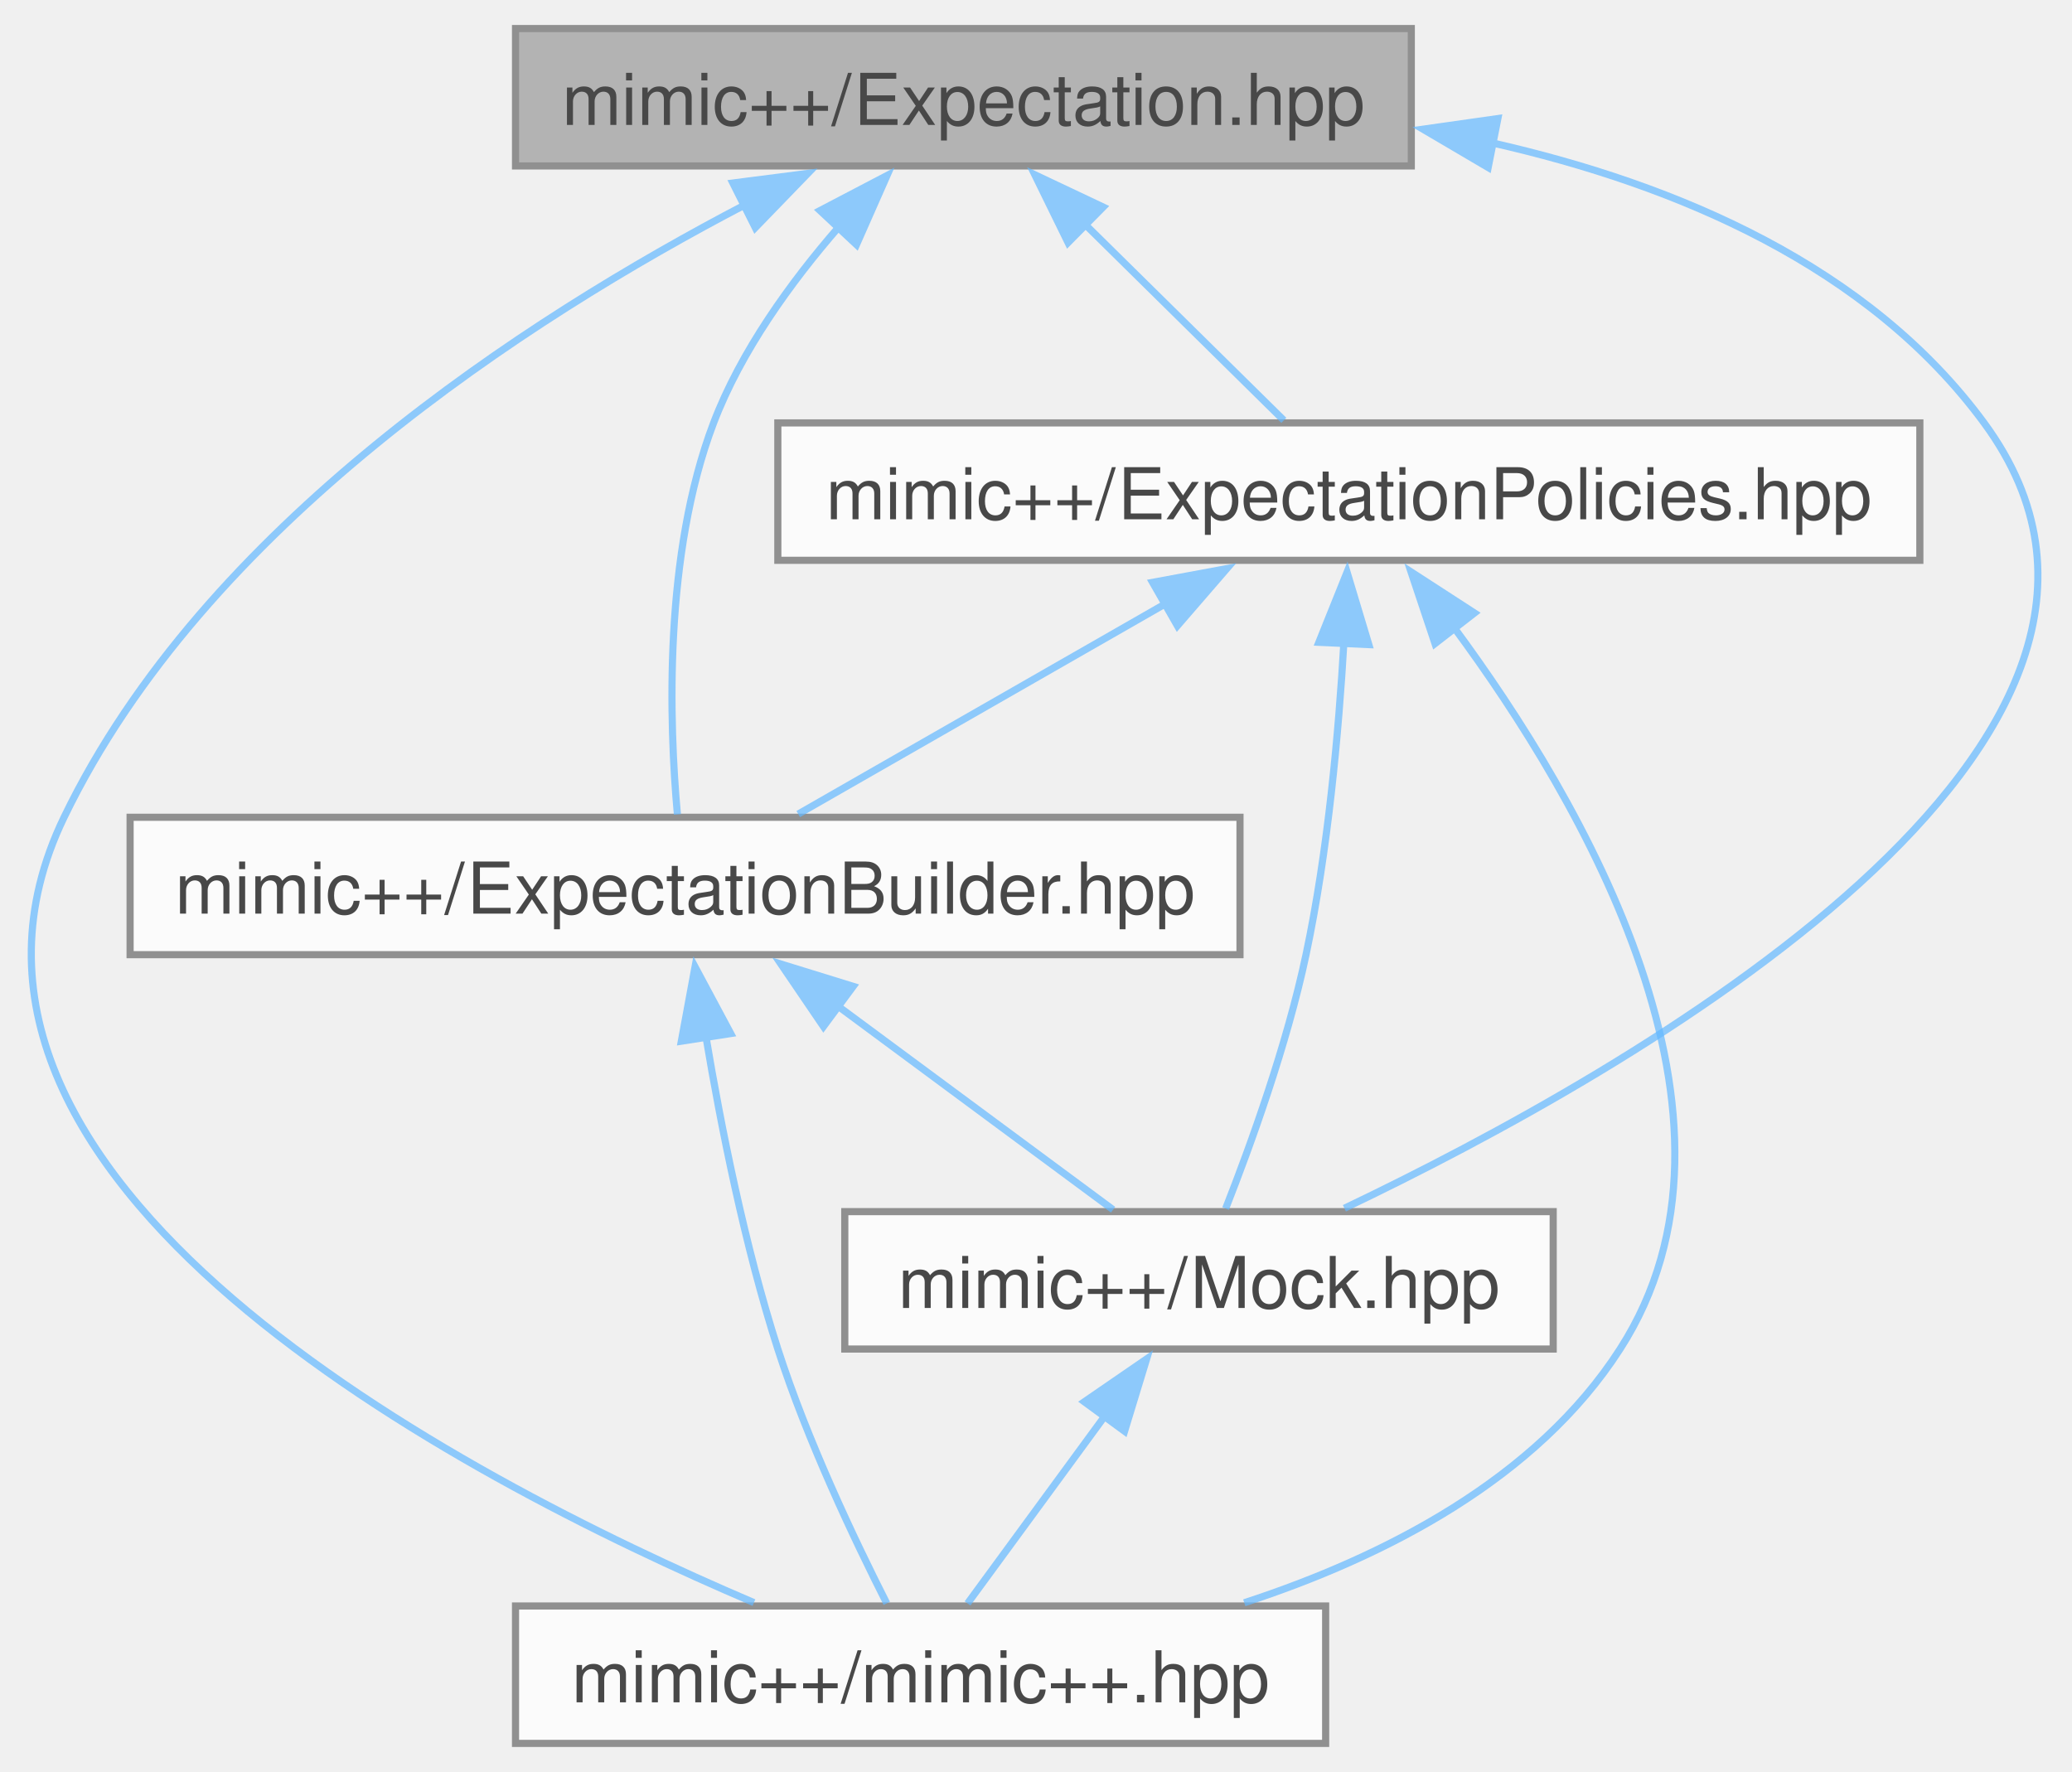
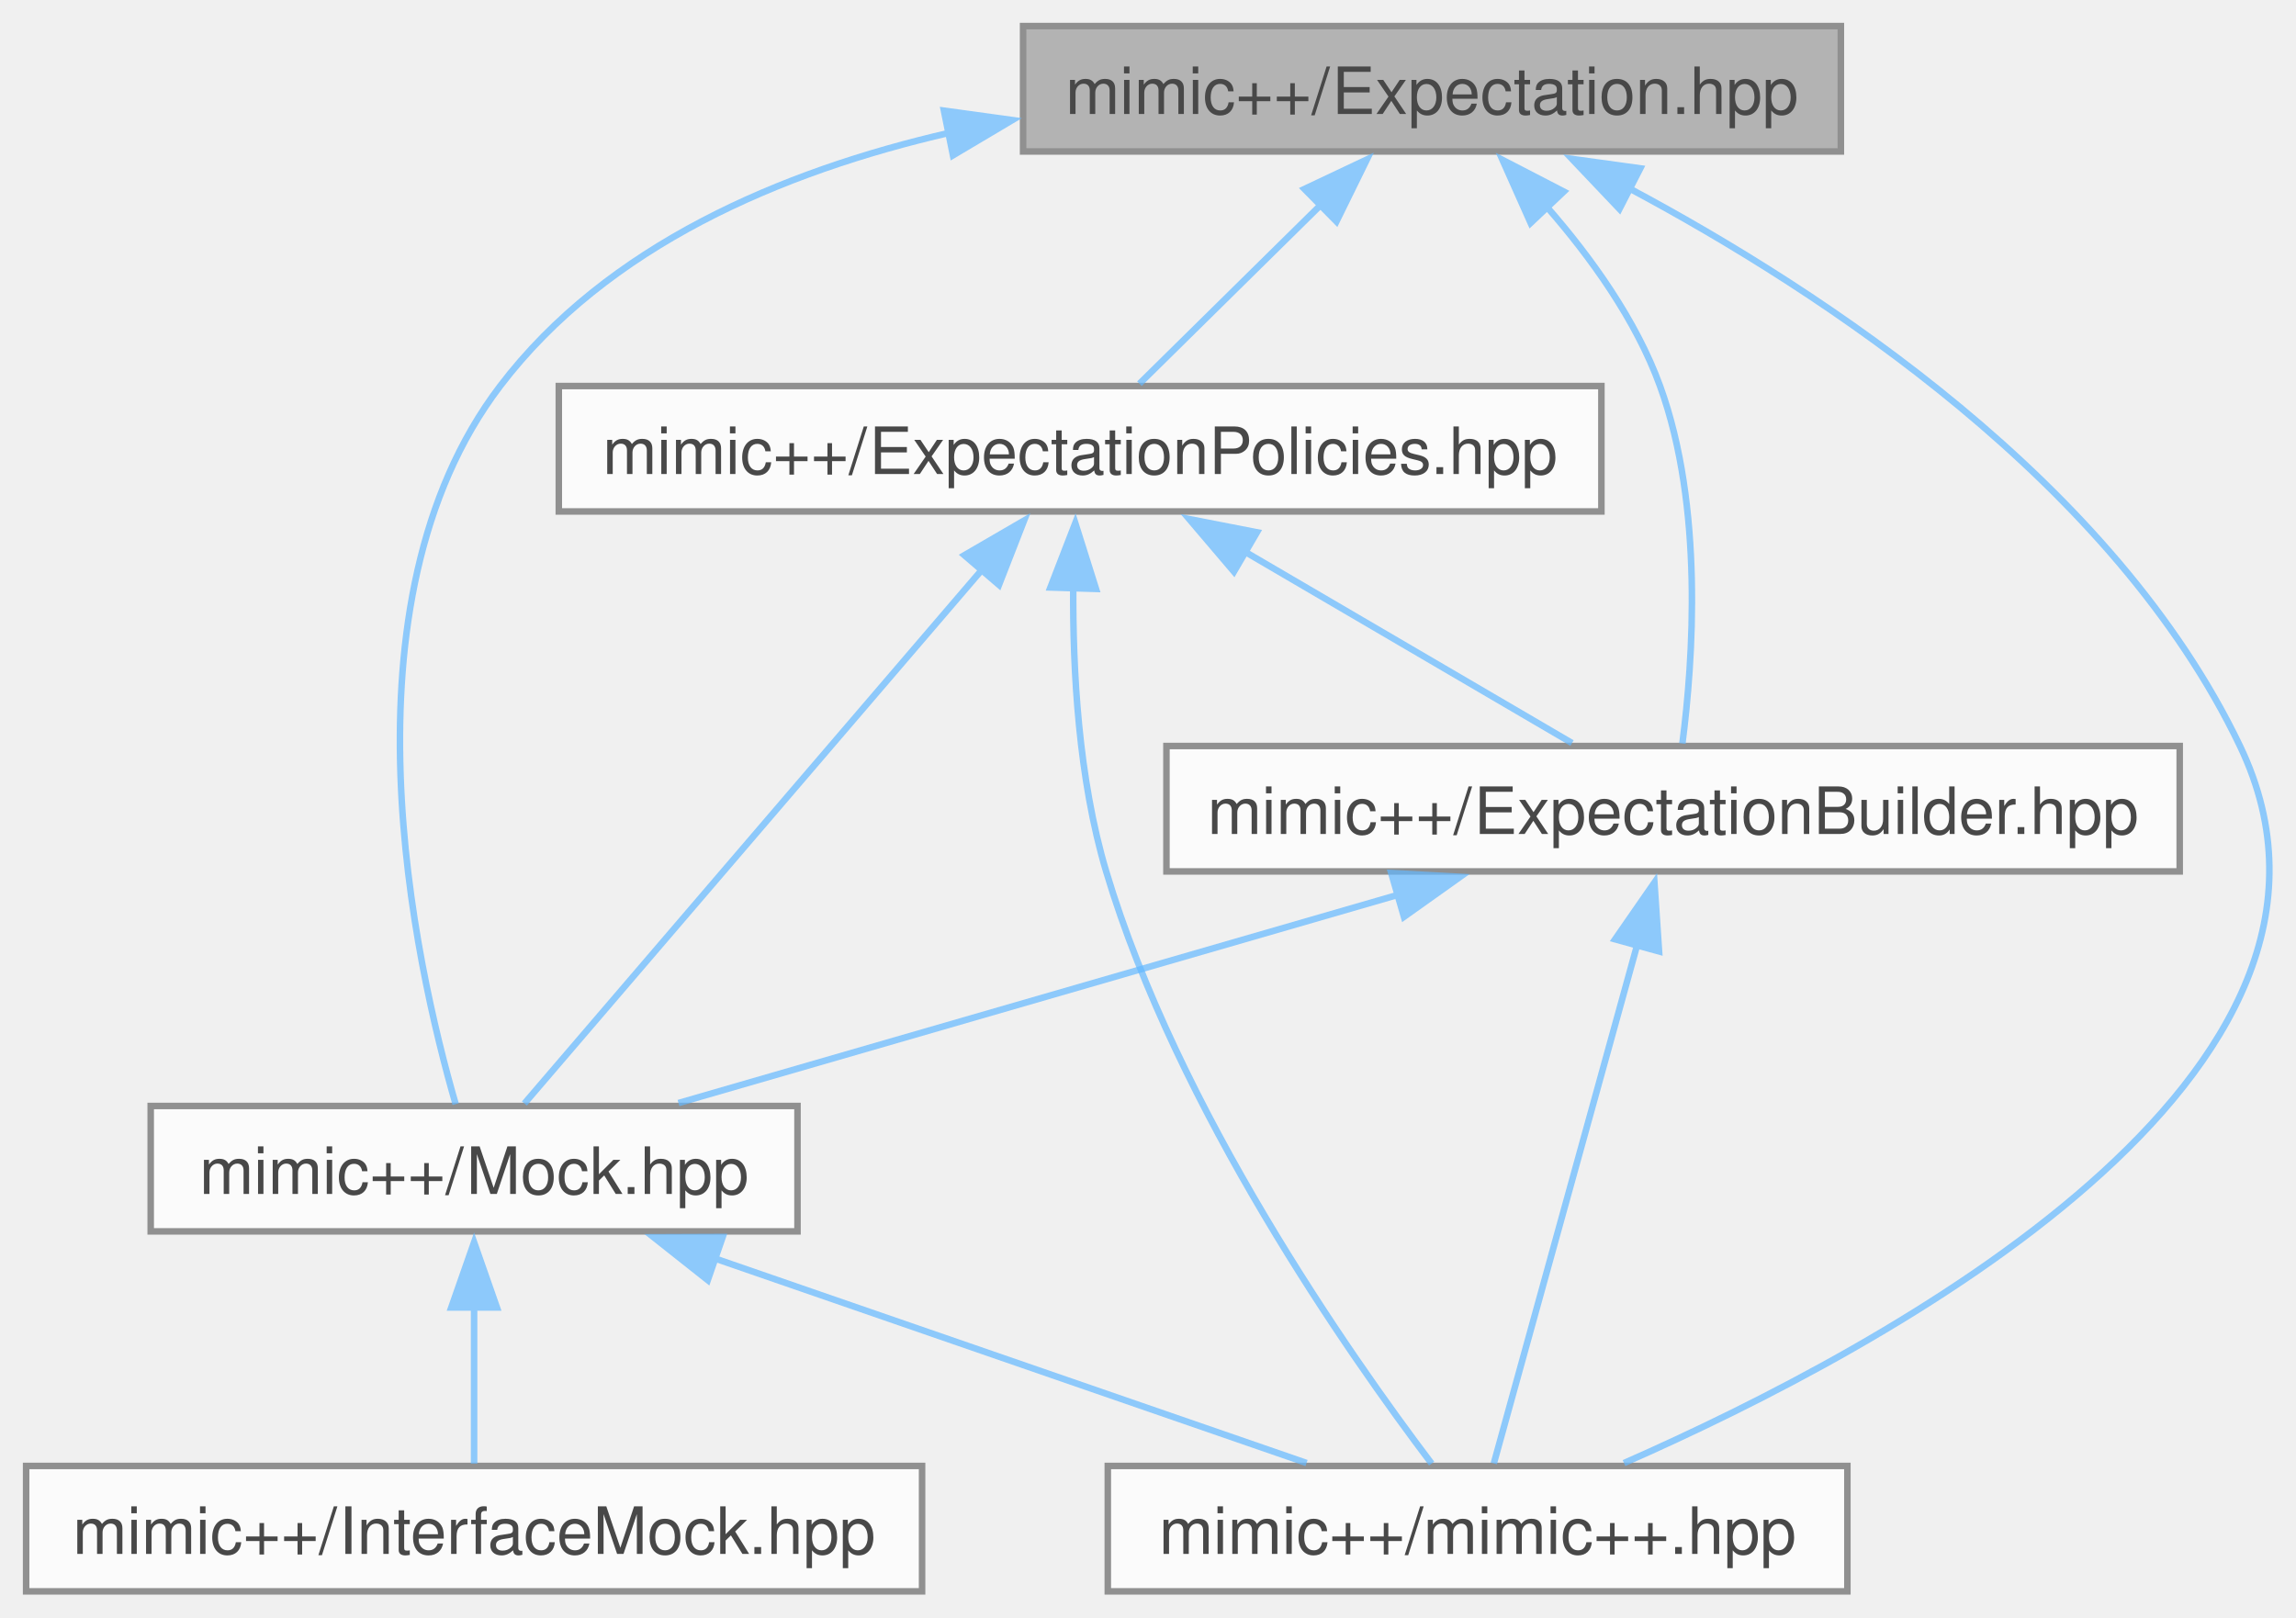
- <svg xmlns="http://www.w3.org/2000/svg" xmlns:xlink="http://www.w3.org/1999/xlink" width="290pt" height="248pt" viewBox="0.00 0.00 289.68 248.25">
+ <svg xmlns="http://www.w3.org/2000/svg" xmlns:xlink="http://www.w3.org/1999/xlink" width="352pt" height="248pt" viewBox="0.00 0.00 352.34 248.25">
  <svg id="main" version="1.1" xml:space="preserve">
    <style type="text/css">
.node, .edge {opacity: 0.7;}
.node.selected, .edge.selected {opacity: 1;}
.edge:hover path { stroke: red; }
.edge:hover polygon { stroke: red; fill: red; }
</style>
    <svg id="graph" class="graph">
      <g id="graph0" class="graph" transform="scale(1 1) rotate(0) translate(4 244.25)">
        <g id="Node000001" class="node">
          <g id="a_Node000001">
            <a xlink:title=" ">
-               <polygon fill="#999999" stroke="#666666" points="193.42,-240.25 67.92,-240.25 67.92,-221 193.42,-221 193.42,-240.25" />
-               <text text-anchor="middle" x="130.67" y="-226.75" font-family="Helvetica,sans-Serif" font-size="10.00">mimic++/Expectation.hpp</text>
+               <polygon fill="#999999" stroke="#666666" points="278.5,-240.25 153,-240.25 153,-221 278.5,-221 278.5,-240.25" />
+               <text text-anchor="middle" x="215.75" y="-226.75" font-family="Helvetica,sans-Serif" font-size="10.00">mimic++/Expectation.hpp</text>
            </a>
          </g>
        </g>
        <g id="Node000002" class="node">
          <g id="a_Node000002">
            <a xlink:href="../../d2/d4f/_expectation_builder_8hpp.html" target="_top" xlink:title=" ">
-               <polygon fill="white" stroke="#666666" points="169.42,-129.75 13.92,-129.75 13.92,-110.5 169.42,-110.5 169.42,-129.75" />
-               <text text-anchor="middle" x="91.67" y="-116.25" font-family="Helvetica,sans-Serif" font-size="10.00">mimic++/ExpectationBuilder.hpp</text>
+               <polygon fill="white" stroke="#666666" points="330.5,-129.75 175,-129.75 175,-110.5 330.5,-110.5 330.5,-129.75" />
+               <text text-anchor="middle" x="252.75" y="-116.25" font-family="Helvetica,sans-Serif" font-size="10.00">mimic++/ExpectationBuilder.hpp</text>
            </a>
          </g>
        </g>
        <g id="edge1_Node000001_Node000002" class="edge">
          <g id="a_edge1_Node000001_Node000002">
            <a xlink:title=" ">
-               <path fill="none" stroke="#63b8ff" d="M113.17,-212.4C106.47,-204.69 99.51,-195.07 95.67,-185 88.64,-166.52 89.45,-142.86 90.6,-130.15" />
-               <polygon fill="#63b8ff" stroke="#63b8ff" points="110.58,-214.75 119.97,-219.66 115.69,-209.97 110.58,-214.75" />
+               <path fill="none" stroke="#63b8ff" d="M233.41,-212.46C240.14,-204.76 247.07,-195.13 250.75,-185 257.49,-166.44 255.82,-142.81 254.18,-130.13" />
+               <polygon fill="#63b8ff" stroke="#63b8ff" points="230.89,-210.03 226.57,-219.71 235.98,-214.84 230.89,-210.03" />
            </a>
          </g>
        </g>
        <g id="Node000003" class="node">
          <g id="a_Node000003">
            <a xlink:href="../../d5/dc5/_mock_8hpp.html" target="_top" xlink:title=" ">
-               <polygon fill="white" stroke="#666666" points="213.3,-74.5 114.05,-74.5 114.05,-55.25 213.3,-55.25 213.3,-74.5" />
-               <text text-anchor="middle" x="163.67" y="-61" font-family="Helvetica,sans-Serif" font-size="10.00">mimic++/Mock.hpp</text>
+               <polygon fill="white" stroke="#666666" points="118.38,-74.5 19.12,-74.5 19.12,-55.25 118.38,-55.25 118.38,-74.5" />
+               <text text-anchor="middle" x="68.75" y="-61" font-family="Helvetica,sans-Serif" font-size="10.00">mimic++/Mock.hpp</text>
            </a>
          </g>
        </g>
-         <g id="edge9_Node000001_Node000003" class="edge">
-           <g id="a_edge9_Node000001_Node000003">
+         <g id="edge10_Node000001_Node000003" class="edge">
+           <g id="a_edge10_Node000001_Node000003">
            <a xlink:title=" ">
-               <path fill="none" stroke="#63b8ff" d="M204.68,-224.25C230.76,-218.36 257.56,-206.91 273.67,-185 306.45,-140.44 224.1,-94.1 184.05,-74.97" />
-               <polygon fill="#63b8ff" stroke="#63b8ff" points="204.19,-220.78 195.06,-226.15 205.55,-227.64 204.19,-220.78" />
-             </a>
-           </g>
-         </g>
-         <g id="Node000004" class="node">
-           <g id="a_Node000004">
-             <a xlink:href="../../d0/db9/mimic_09_09_8hpp.html" target="_top" xlink:title=" ">
-               <polygon fill="white" stroke="#666666" points="181.42,-19.25 67.92,-19.25 67.92,0 181.42,0 181.42,-19.25" />
-               <text text-anchor="middle" x="124.67" y="-5.75" font-family="Helvetica,sans-Serif" font-size="10.00">mimic++/mimic++.hpp</text>
-             </a>
-           </g>
-         </g>
-         <g id="edge10_Node000001_Node000004" class="edge">
-           <g id="a_edge10_Node000001_Node000004">
-             <a xlink:title=" ">
-               <path fill="none" stroke="#63b8ff" d="M100.09,-215.56C69.53,-199.61 24.34,-170.44 4.67,-129.75 -19.86,-79.01 59.91,-37.37 101.32,-19.72" />
-               <polygon fill="#63b8ff" stroke="#63b8ff" points="98.37,-218.61 108.88,-219.96 101.51,-212.35 98.37,-218.61" />
+               <path fill="none" stroke="#63b8ff" d="M141.8,-223.89C115.88,-217.94 89.16,-206.54 72.75,-185 47.3,-151.58 59.7,-96.26 65.92,-74.78" />
+               <polygon fill="#63b8ff" stroke="#63b8ff" points="140.85,-227.27 151.35,-225.82 142.24,-220.41 140.85,-227.27" />
            </a>
          </g>
        </g>
        <g id="Node000005" class="node">
          <g id="a_Node000005">
-             <a xlink:href="../../d8/de5/_expectation_policies_8hpp.html" target="_top" xlink:title=" ">
-               <polygon fill="white" stroke="#666666" points="264.67,-185 104.67,-185 104.67,-165.75 264.67,-165.75 264.67,-185" />
-               <text text-anchor="middle" x="184.67" y="-171.5" font-family="Helvetica,sans-Serif" font-size="10.00">mimic++/ExpectationPolicies.hpp</text>
+             <a xlink:href="../../d0/db9/mimic_09_09_8hpp.html" target="_top" xlink:title=" ">
+               <polygon fill="white" stroke="#666666" points="279.5,-19.25 166,-19.25 166,0 279.5,0 279.5,-19.25" />
+               <text text-anchor="middle" x="222.75" y="-5.75" font-family="Helvetica,sans-Serif" font-size="10.00">mimic++/mimic++.hpp</text>
            </a>
          </g>
        </g>
-         <g id="edge5_Node000001_Node000005" class="edge">
-           <g id="a_edge5_Node000001_Node000005">
+         <g id="edge11_Node000001_Node000005" class="edge">
+           <g id="a_edge11_Node000001_Node000005">
            <a xlink:title=" ">
-               <path fill="none" stroke="#63b8ff" d="M147.71,-212.82C156.94,-203.73 167.97,-192.85 175.56,-185.36" />
-               <polygon fill="#63b8ff" stroke="#63b8ff" points="145.33,-210.26 140.67,-219.77 150.25,-215.24 145.33,-210.26" />
+               <path fill="none" stroke="#63b8ff" d="M245.86,-215.43C275.95,-199.38 320.43,-170.12 339.75,-129.75 363.84,-79.42 285.55,-37.42 245.22,-19.69" />
+               <polygon fill="#63b8ff" stroke="#63b8ff" points="244.52,-212.18 237.23,-219.86 247.72,-218.41 244.52,-212.18" />
+             </a>
+           </g>
+         </g>
+         <g id="Node000006" class="node">
+           <g id="a_Node000006">
+             <a xlink:href="../../d8/de5/_expectation_policies_8hpp.html" target="_top" xlink:title=" ">
+               <polygon fill="white" stroke="#666666" points="241.75,-185 81.75,-185 81.75,-165.75 241.75,-165.75 241.75,-185" />
+               <text text-anchor="middle" x="161.75" y="-171.5" font-family="Helvetica,sans-Serif" font-size="10.00">mimic++/ExpectationPolicies.hpp</text>
+             </a>
+           </g>
+         </g>
+         <g id="edge6_Node000001_Node000006" class="edge">
+           <g id="a_edge6_Node000001_Node000006">
+             <a xlink:title=" ">
+               <path fill="none" stroke="#63b8ff" d="M198.71,-212.82C189.49,-203.73 178.46,-192.85 170.86,-185.36" />
+               <polygon fill="#63b8ff" stroke="#63b8ff" points="196.18,-215.24 205.76,-219.77 201.09,-210.26 196.18,-215.24" />
            </a>
          </g>
        </g>
        <g id="edge2_Node000002_Node000003" class="edge">
          <g id="a_edge2_Node000002_Node000003">
            <a xlink:title=" ">
-               <path fill="none" stroke="#63b8ff" d="M112.85,-103.47C125.49,-94.12 141.08,-82.58 151.64,-74.77" />
-               <polygon fill="#63b8ff" stroke="#63b8ff" points="111.06,-100.43 105.1,-109.19 115.23,-106.06 111.06,-100.43" />
+               <path fill="none" stroke="#63b8ff" d="M210.65,-106.94C177,-97.2 130.57,-83.77 100.12,-74.95" />
+               <polygon fill="#63b8ff" stroke="#63b8ff" points="209.5,-110.25 220.08,-109.67 211.45,-103.53 209.5,-110.25" />
            </a>
          </g>
        </g>
-         <g id="edge4_Node000002_Node000004" class="edge">
-           <g id="a_edge4_Node000002_Node000004">
+         <g id="edge5_Node000002_Node000005" class="edge">
+           <g id="a_edge5_Node000002_Node000005">
            <a xlink:title=" ">
-               <path fill="none" stroke="#63b8ff" d="M94.58,-99.12C96.71,-86.39 100.05,-69.63 104.67,-55.25 108.78,-42.48 115.44,-28.47 119.93,-19.62" />
-               <polygon fill="#63b8ff" stroke="#63b8ff" points="91.15,-98.38 93.07,-108.79 98.07,-99.45 91.15,-98.38" />
+               <path fill="none" stroke="#63b8ff" d="M247.3,-99.43C240.76,-75.76 230.06,-37.05 225.24,-19.63" />
+               <polygon fill="#63b8ff" stroke="#63b8ff" points="243.85,-100.08 249.89,-108.79 250.6,-98.22 243.85,-100.08" />
+             </a>
+           </g>
+         </g>
+         <g id="Node000004" class="node">
+           <g id="a_Node000004">
+             <a xlink:href="../../d9/dc3/_interface_mock_8hpp.html" target="_top" xlink:title=" ">
+               <polygon fill="white" stroke="#666666" points="137.5,-19.25 0,-19.25 0,0 137.5,0 137.5,-19.25" />
+               <text text-anchor="middle" x="68.75" y="-5.75" font-family="Helvetica,sans-Serif" font-size="10.00">mimic++/InterfaceMock.hpp</text>
            </a>
          </g>
        </g>
        <g id="edge3_Node000003_Node000004" class="edge">
          <g id="a_edge3_Node000003_Node000004">
            <a xlink:title=" ">
-               <path fill="none" stroke="#63b8ff" d="M150.54,-45.94C144.05,-37.09 136.51,-26.79 131.25,-19.61" />
-               <polygon fill="#63b8ff" stroke="#63b8ff" points="147.61,-47.86 156.34,-53.86 153.25,-43.73 147.61,-47.86" />
+               <path fill="none" stroke="#63b8ff" d="M68.75,-43.63C68.75,-35.34 68.75,-26.17 68.75,-19.61" />
+               <polygon fill="#63b8ff" stroke="#63b8ff" points="65.25,-43.57 68.75,-53.57 72.25,-43.57 65.25,-43.57" />
            </a>
          </g>
        </g>
-         <g id="edge6_Node000005_Node000002" class="edge">
-           <g id="a_edge6_Node000005_Node000002">
+         <g id="edge4_Node000003_Node000005" class="edge">
+           <g id="a_edge4_Node000003_Node000005">
            <a xlink:title=" ">
-               <path fill="none" stroke="#63b8ff" d="M159.29,-159.84C142.76,-150.38 121.71,-138.33 107.53,-130.2" />
-               <polygon fill="#63b8ff" stroke="#63b8ff" points="157.17,-162.66 167.58,-164.59 160.65,-156.58 157.17,-162.66" />
+               <path fill="none" stroke="#63b8ff" d="M105.46,-51.18C133.5,-41.49 171.45,-28.36 196.5,-19.7" />
+               <polygon fill="#63b8ff" stroke="#63b8ff" points="104.61,-47.77 96.3,-54.35 106.9,-54.39 104.61,-47.77" />
            </a>
          </g>
        </g>
-         <g id="edge7_Node000005_Node000003" class="edge">
-           <g id="a_edge7_Node000005_Node000003">
+         <g id="edge7_Node000006_Node000002" class="edge">
+           <g id="a_edge7_Node000006_Node000002">
            <a xlink:title=" ">
-               <path fill="none" stroke="#63b8ff" d="M183.99,-154.49C183.26,-141.79 181.76,-125.05 178.67,-110.5 176,-97.87 170.91,-83.83 167.41,-74.93" />
-               <polygon fill="#63b8ff" stroke="#63b8ff" points="180.47,-154.26 184.42,-164.09 187.47,-153.94 180.47,-154.26" />
+               <path fill="none" stroke="#63b8ff" d="M187.04,-159.57C203.15,-150.15 223.49,-138.25 237.24,-130.2" />
+               <polygon fill="#63b8ff" stroke="#63b8ff" points="185.36,-156.51 178.49,-164.58 188.89,-162.55 185.36,-156.51" />
            </a>
          </g>
        </g>
-         <g id="edge8_Node000005_Node000004" class="edge">
-           <g id="a_edge8_Node000005_Node000004">
+         <g id="edge8_Node000006_Node000003" class="edge">
+           <g id="a_edge8_Node000006_Node000003">
            <a xlink:title=" ">
-               <path fill="none" stroke="#63b8ff" d="M199.34,-156.43C217.44,-131.97 243.43,-87.5 222.67,-55.25 210.94,-37.01 189.72,-26.14 170.02,-19.7" />
-               <polygon fill="#63b8ff" stroke="#63b8ff" points="196.74,-154.08 193.38,-164.13 202.27,-158.37 196.74,-154.08" />
+               <path fill="none" stroke="#63b8ff" d="M146.78,-156.91C126.73,-133.52 91.88,-92.86 76.47,-74.88" />
+               <polygon fill="#63b8ff" stroke="#63b8ff" points="143.99,-159.03 153.15,-164.35 149.3,-154.48 143.99,-159.03" />
+             </a>
+           </g>
+         </g>
+         <g id="edge9_Node000006_Node000005" class="edge">
+           <g id="a_edge9_Node000006_Node000005">
+             <a xlink:title=" ">
+               <path fill="none" stroke="#63b8ff" d="M160.7,-154.26C160.6,-141.47 161.5,-124.71 165.75,-110.5 176.67,-73.97 203.03,-36.35 215.7,-19.61" />
+               <polygon fill="#63b8ff" stroke="#63b8ff" points="157.19,-154.08 161.01,-163.96 164.19,-153.86 157.19,-154.08" />
            </a>
          </g>
        </g>
      </g>
    </svg>
  </svg>
  <style type="text/css">

[data-mouse-over-selected='false'] { opacity: 0.7; }
[data-mouse-over-selected='true']  { opacity: 1.0; }

</style>
</svg>
